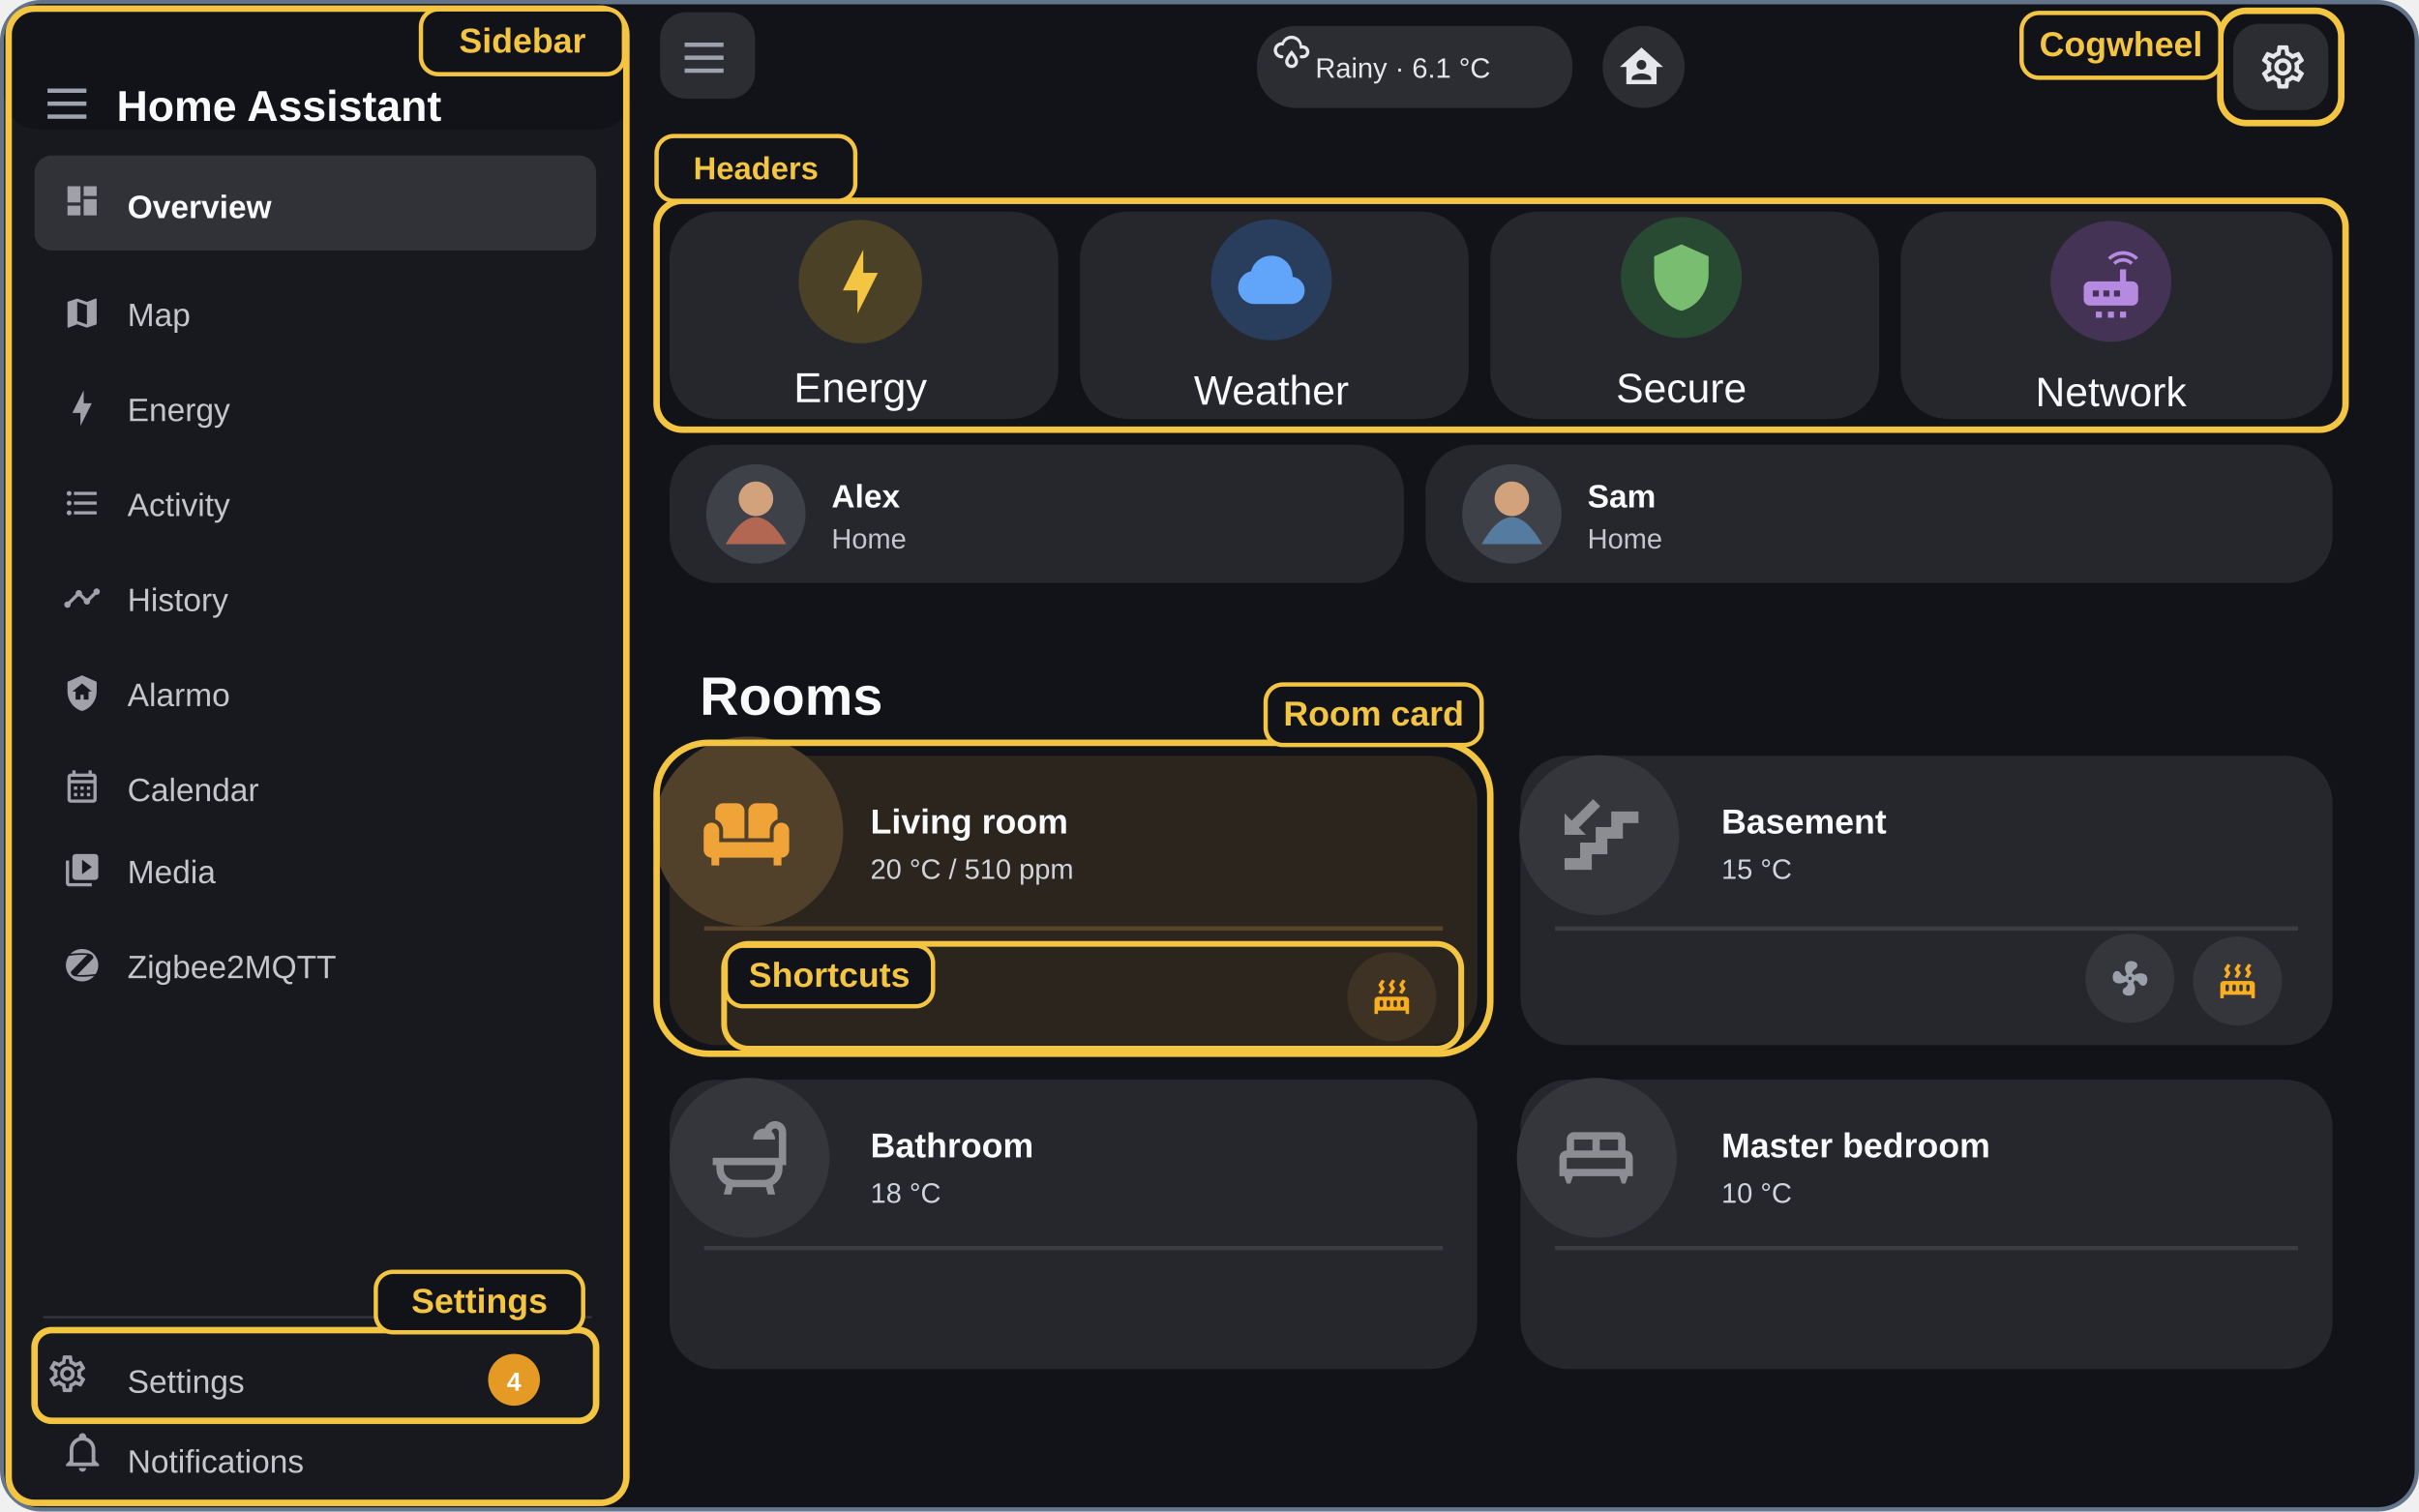
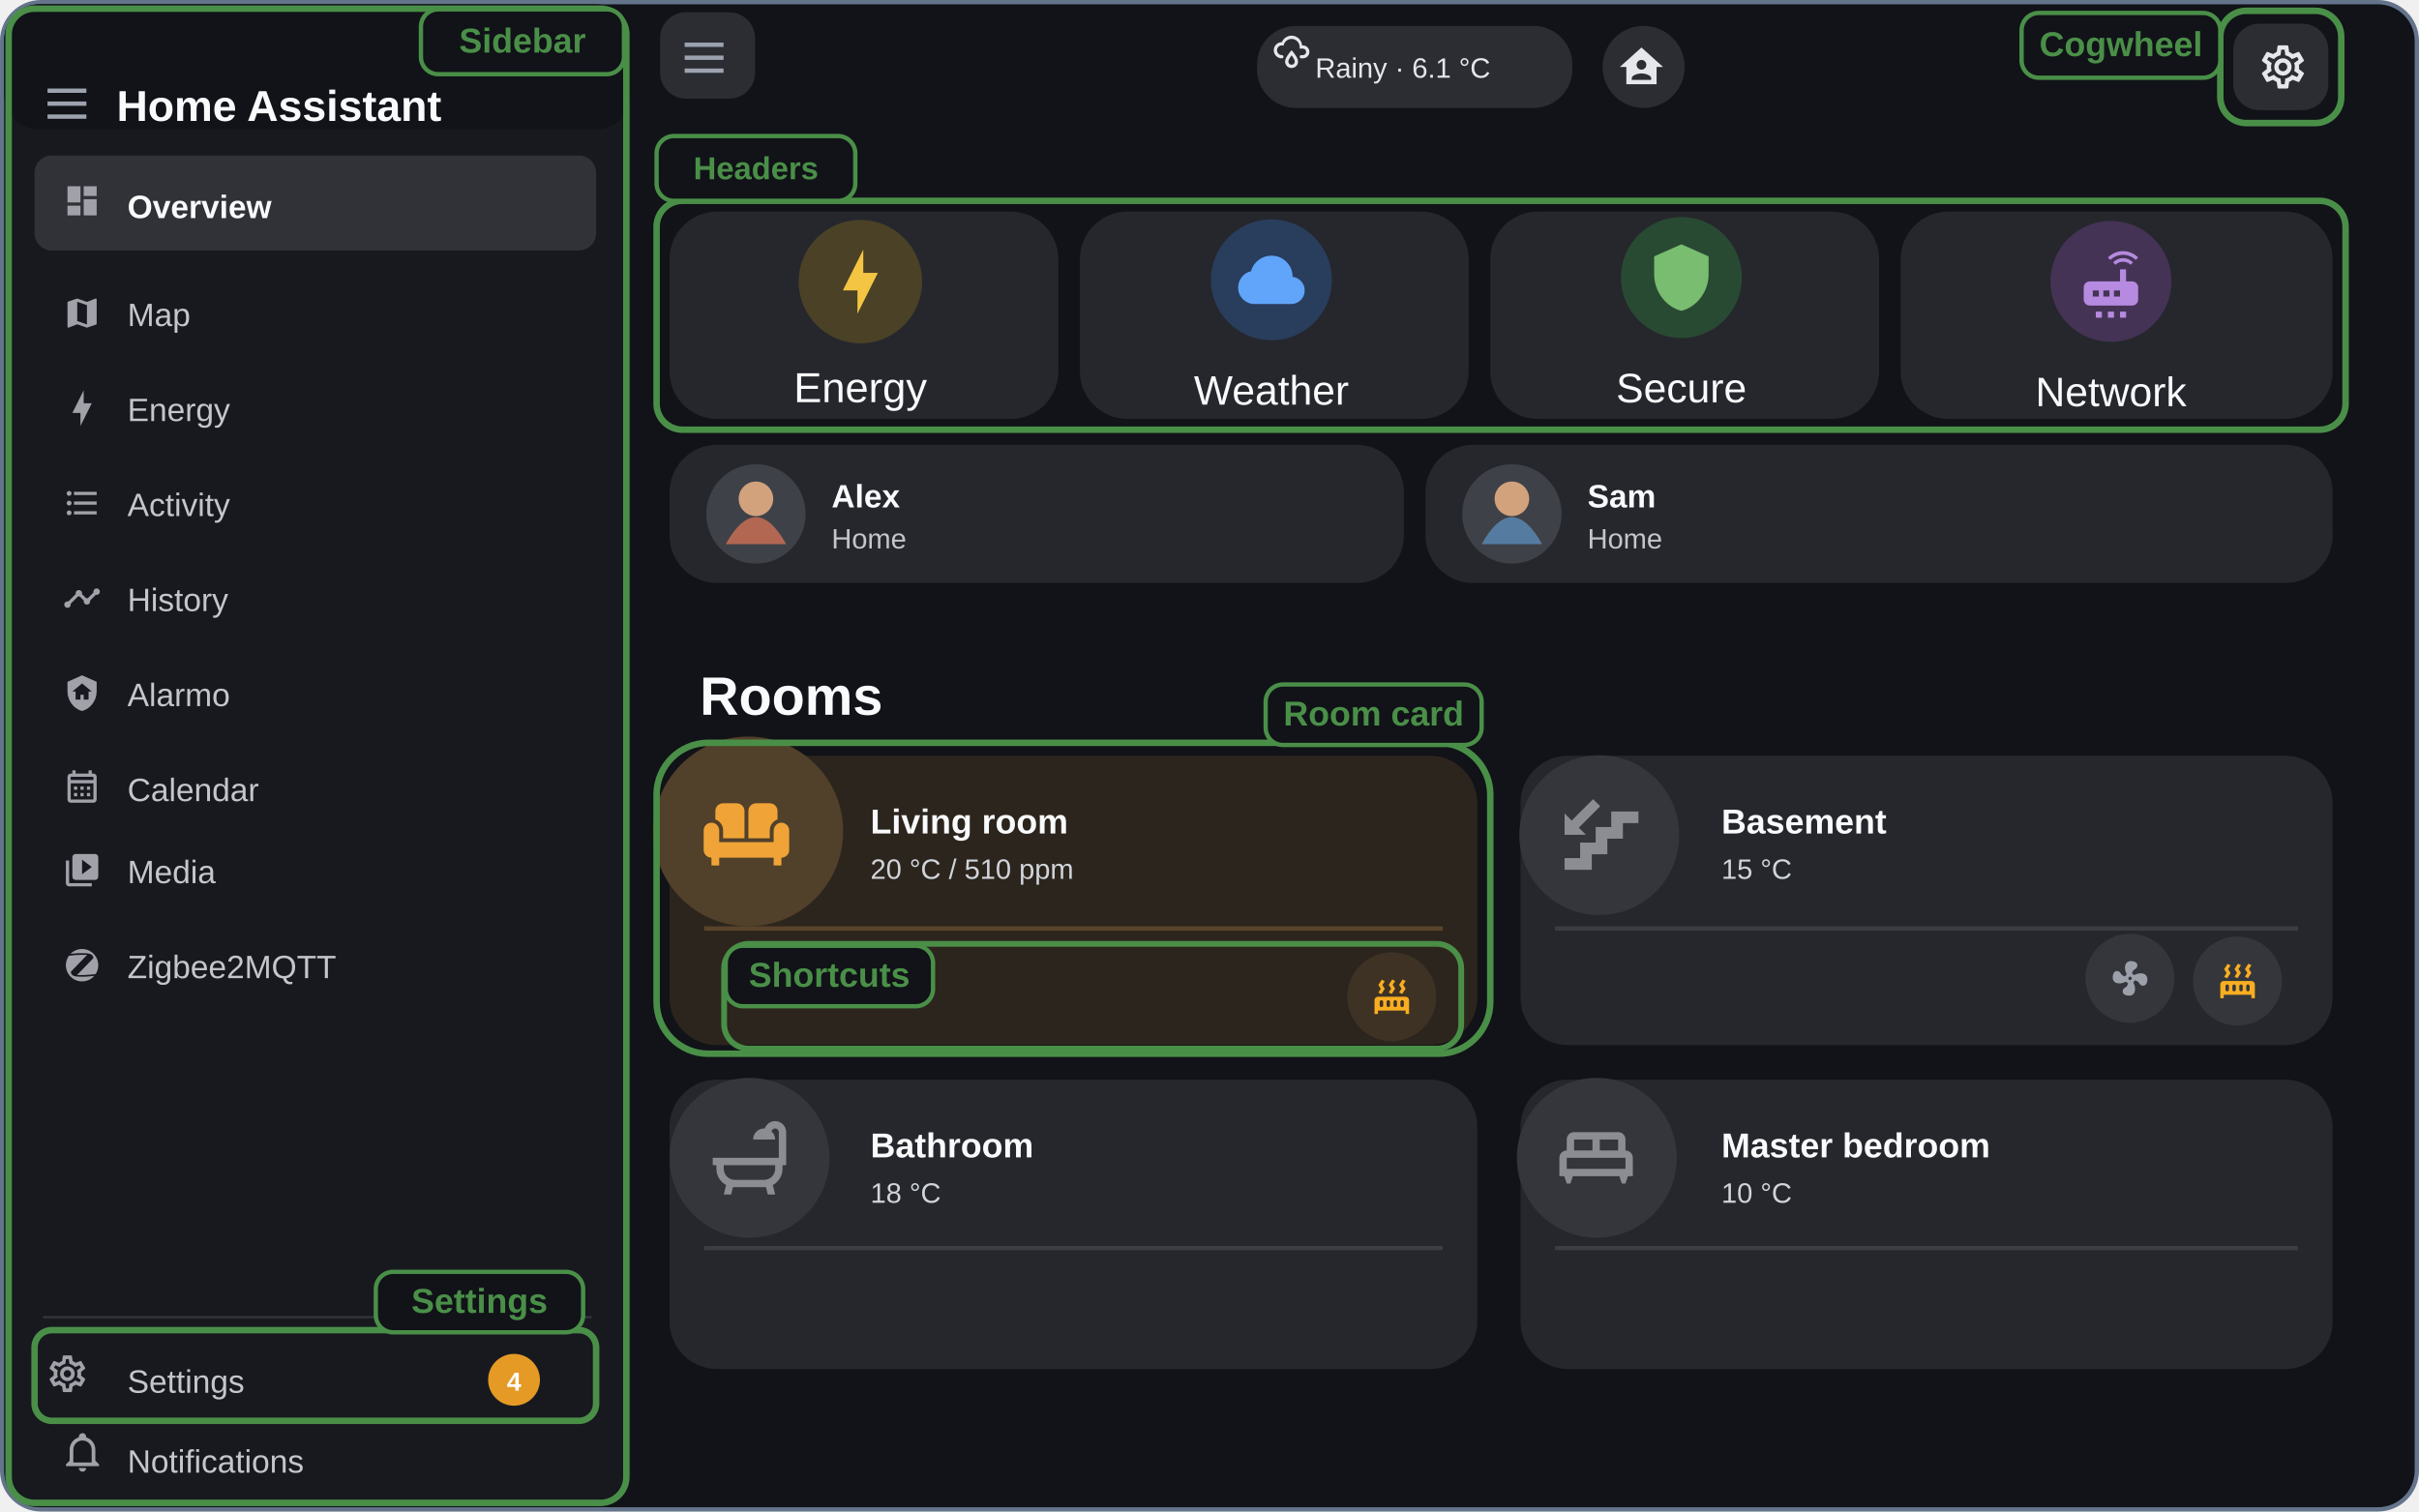
<svg xmlns="http://www.w3.org/2000/svg" width="1120" height="700" viewBox="0 0 1120 700" role="img" aria-labelledby="title description" version="1.1" id="svg75">
  <defs id="defs75" />
  <rect x="1" y="1" width="1118" height="698" rx="18" fill="#111318" stroke="#64748b" stroke-width="2" id="rect1" />
  <rect x="2" y="2" width="290" height="696" rx="16" fill="#17191e" id="rect2" />
  <rect x="2" y="2" width="290" height="58" rx="16" fill="#111318" id="rect3" />
  <path d="M 22,42 H 40 M 22,48 H 40 M 22,54 H 40" stroke="#9ca3af" stroke-width="2" id="path3" />
  <text x="54" y="56" fill="#f8fafc" font-family="Arial, sans-serif" font-size="20px" font-weight="700" id="text3">Home Assistant</text>
  <rect x="16" y="72" width="260" height="44" rx="8" fill="#303238" id="rect4" />
  <path d="M13,3V9H21V3M13,21H21V11H13M3,21H11V15H3M3,13H11V3H3V13Z" transform="translate(29 84) scale(0.75)" fill="#a1a1aa" id="mdi-view-dashboard" />
  <text x="59" y="101" fill="#f8fafc" font-family="Arial, sans-serif" font-size="15" font-weight="700" id="text5">Overview</text>
  <path d="M15,19L9,16.89V5L15,7.11M20.5,3C20.44,3 20.39,3 20.34,3L15,5.1L9,3L3.36,4.9C3.15,4.97 3,5.15 3,5.38V20.5A0.5,0.5 0 0,0 3.5,21C3.55,21 3.61,21 3.66,20.97L9,18.9L15,21L20.64,19.1C20.85,19 21,18.85 21,18.62V3.5A0.5,0.5 0 0,0 20.5,3Z" transform="translate(29 136) scale(0.75)" fill="#a1a1aa" id="mdi-map" />
  <text x="59" y="151" fill="#c4c6cc" font-family="Arial, sans-serif" font-size="15" id="text7">Map</text>
  <path d="M11 15H6L13 1V9H18L11 23V15Z" transform="translate(29 180) scale(0.75)" fill="#a1a1aa" id="mdi-lightning-bolt" />
  <text x="59" y="195" fill="#c4c6cc" font-family="Arial, sans-serif" font-size="15" id="text9">Energy</text>
  <path d="M7,5H21V7H7V5M7,13V11H21V13H7M4,4.5A1.5,1.5 0 0,1 5.5,6A1.5,1.5 0 0,1 4,7.5A1.5,1.5 0 0,1 2.5,6A1.5,1.5 0 0,1 4,4.5M4,10.5A1.5,1.5 0 0,1 5.5,12A1.5,1.5 0 0,1 4,13.5A1.5,1.5 0 0,1 2.5,12A1.5,1.5 0 0,1 4,10.5M7,19V17H21V19H7M4,16.5A1.5,1.5 0 0,1 5.5,18A1.5,1.5 0 0,1 4,19.5A1.5,1.5 0 0,1 2.5,18A1.5,1.5 0 0,1 4,16.5Z" transform="translate(29 224) scale(0.75)" fill="#a1a1aa" id="mdi-format-list-bulleted" />
  <text x="59" y="239" fill="#c4c6cc" font-family="Arial, sans-serif" font-size="15" id="text11">Activity</text>
  <path d="M3,14L3.5,14.07L8.07,9.5C7.89,8.85 8.06,8.11 8.59,7.59C9.37,6.8 10.63,6.8 11.41,7.59C11.94,8.11 12.11,8.85 11.93,9.5L14.5,12.07L15,12C15.18,12 15.35,12 15.5,12.07L19.07,8.5C19,8.35 19,8.18 19,8A2,2 0 0,1 21,6A2,2 0 0,1 23,8A2,2 0 0,1 21,10C20.82,10 20.65,10 20.5,9.93L16.93,13.5C17,13.65 17,13.82 17,14A2,2 0 0,1 15,16A2,2 0 0,1 13,14L13.07,13.5L10.5,10.93C10.18,11 9.82,11 9.5,10.93L4.93,15.5L5,16A2,2 0 0,1 3,18A2,2 0 0,1 1,16A2,2 0 0,1 3,14Z" transform="translate(29 268) scale(0.75)" fill="#a1a1aa" id="mdi-chart-timeline-variant" />
  <text x="59" y="283" fill="#c4c6cc" font-family="Arial, sans-serif" font-size="15" id="text13">History</text>
  <path d="M11,13H13V16H16V11H18L12,6L6,11H8V16H11V13M12,1L21,5V11C21,16.55 17.16,21.74 12,23C6.84,21.74 3,16.55 3,11V5L12,1Z" transform="translate(29 312) scale(0.75)" fill="#a1a1aa" id="mdi-shield-home" />
  <text x="59" y="327" fill="#c4c6cc" font-family="Arial, sans-serif" font-size="15" id="text15">Alarmo</text>
  <path d="M7 11H9V13H7V11M21 5V19C21 20.11 20.11 21 19 21H5C3.89 21 3 20.1 3 19V5C3 3.9 3.9 3 5 3H6V1H8V3H16V1H18V3H19C20.11 3 21 3.9 21 5M5 7H19V5H5V7M19 19V9H5V19H19M15 13V11H17V13H15M11 13V11H13V13H11M7 15H9V17H7V15M15 17V15H17V17H15M11 17V15H13V17H11Z" transform="translate(29 356) scale(0.75)" fill="#a1a1aa" id="mdi-calendar-month-outline" />
  <text x="59" y="371" fill="#c4c6cc" font-family="Arial, sans-serif" font-size="15" id="text17">Calendar</text>
  <path d="M4,6H2V20A2,2 0 0,0 4,22H18V20H4V6M20,2H8A2,2 0 0,0 6,4V16A2,2 0 0,0 8,18H20A2,2 0 0,0 22,16V4A2,2 0 0,0 20,2M12,14.5V5.5L18,10L12,14.5Z" transform="translate(29 394) scale(0.75)" fill="#a1a1aa" id="mdi-play-box-multiple" />
  <text x="59" y="409" fill="#c4c6cc" font-family="Arial, sans-serif" font-size="15px" id="text21">Media</text>
  <path d="M4.06,6.15C3.97,6.17 3.88,6.22 3.8,6.28C2.66,7.9 2,9.87 2,12A10,10 0 0,0 12,22C15,22 17.68,20.68 19.5,18.6L17,18.85C14.25,19.15 11.45,19.19 8.66,18.96C7.95,18.94 7.24,18.76 6.59,18.45C5.73,18.06 5.15,17.23 5.07,16.29C5.06,16.13 5.12,16 5.23,15.87L7.42,13.6L15.03,5.7V5.6H10.84C8.57,5.64 6.31,5.82 4.06,6.15M20.17,17.5C20.26,17.47 20.35,17.44 20.43,17.39C21.42,15.83 22,14 22,12A10,10 0 0,0 12,2C9.22,2 6.7,3.13 4.89,4.97H5.17C8.28,4.57 11.43,4.47 14.56,4.65C15.5,4.64 16.45,4.82 17.33,5.17C18.25,5.53 18.89,6.38 19,7.37C19,7.53 18.93,7.7 18.82,7.82L9.71,17.19L9,17.95V18.06H13.14C15.5,18 17.84,17.81 20.17,17.5Z" transform="translate(29 438) scale(0.75)" fill="#a1a1aa" id="mdi-zigbee" />
  <text x="59" y="453" fill="#c4c6cc" font-family="Arial, sans-serif" font-size="15px" id="text23">Zigbee2MQTT</text>
  <line x1="20" y1="610" x2="274" y2="610" stroke="#34363d" id="line23" />
  <path d="M12,8A4,4 0 0,1 16,12A4,4 0 0,1 12,16A4,4 0 0,1 8,12A4,4 0 0,1 12,8M12,10A2,2 0 0,0 10,12A2,2 0 0,0 12,14A2,2 0 0,0 14,12A2,2 0 0,0 12,10M10,22C9.75,22 9.54,21.82 9.5,21.58L9.13,18.93C8.5,18.68 7.96,18.34 7.44,17.94L4.95,18.95C4.73,19.03 4.46,18.95 4.34,18.73L2.34,15.27C2.21,15.05 2.27,14.78 2.46,14.63L4.57,12.97L4.5,12L4.57,11L2.46,9.37C2.27,9.22 2.21,8.95 2.34,8.73L4.34,5.27C4.46,5.05 4.73,4.96 4.95,5.05L7.44,6.05C7.96,5.66 8.5,5.32 9.13,5.07L9.5,2.42C9.54,2.18 9.75,2 10,2H14C14.25,2 14.46,2.18 14.5,2.42L14.87,5.07C15.5,5.32 16.04,5.66 16.56,6.05L19.05,5.05C19.27,4.96 19.54,5.05 19.66,5.27L21.66,8.73C21.79,8.95 21.73,9.22 21.54,9.37L19.43,11L19.5,12L19.43,13L21.54,14.63C21.73,14.78 21.79,15.05 21.66,15.27L19.66,18.73C19.54,18.95 19.27,19.04 19.05,18.95L16.56,17.95C16.04,18.34 15.5,18.68 14.87,18.93L14.5,21.58C14.46,21.82 14.25,22 14,22H10M11.25,4L10.88,6.61C9.68,6.86 8.62,7.5 7.85,8.39L5.44,7.35L4.69,8.65L6.8,10.2C6.4,11.37 6.4,12.64 6.8,13.8L4.68,15.36L5.43,16.66L7.86,15.62C8.63,16.5 9.68,17.14 10.87,17.38L11.24,20H12.76L13.13,17.39C14.32,17.14 15.37,16.5 16.14,15.62L18.57,16.66L19.32,15.36L17.2,13.81C17.6,12.64 17.6,11.37 17.2,10.2L19.31,8.65L18.56,7.35L16.15,8.39C15.38,7.5 14.32,6.86 13.12,6.62L12.75,4H11.25Z" transform="translate(21 626) scale(0.85)" fill="#a1a1aa" id="mdi-cog-outline" />
  <text x="59" y="645" fill="#c4c6cc" font-family="Arial, sans-serif" font-size="15" id="text25">Settings</text>
  <circle cx="238" cy="639" r="12" fill="#e49a25" id="circle25" />
  <text x="238" y="644" text-anchor="middle" fill="#ffffff" font-family="Arial, sans-serif" font-size="12" font-weight="700" id="text26">4</text>
  <path d="M10 21H14C14 22.1 13.1 23 12 23S10 22.1 10 21M21 19V20H3V19L5 17V11C5 7.9 7 5.2 10 4.3V4C10 2.9 10.9 2 12 2S14 2.9 14 4V4.3C17 5.2 19 7.9 19 11V17L21 19M17 11C17 8.2 14.8 6 12 6S7 8.2 7 11V18H17V11Z" transform="translate(28 662) scale(0.85)" fill="#a1a1aa" id="mdi-bell-outline" />
  <text x="59" y="682" fill="#c4c6cc" font-family="Arial, sans-serif" font-size="15" id="text28">Notifications</text>
  <rect x="582" y="12" width="146" height="38" rx="18" fill="#2b2d33" id="rect28" />
  <path d="M6,14.03A1,1 0 0,1 7,15.03C7,15.58 6.55,16.03 6,16.03C3.24,16.03 1,13.79 1,11.03C1,8.27 3.24,6.03 6,6.03C7,3.68 9.3,2.03 12,2.03C15.43,2.03 18.24,4.69 18.5,8.06L19,8.03A4,4 0 0,1 23,12.03C23,14.23 21.21,16.03 19,16.03H18C17.45,16.03 17,15.58 17,15.03C17,14.47 17.45,14.03 18,14.03H19A2,2 0 0,0 21,12.03A2,2 0 0,0 19,10.03H17V9.03C17,6.27 14.76,4.03 12,4.03C9.5,4.03 7.45,5.84 7.06,8.21C6.73,8.09 6.37,8.03 6,8.03A3,3 0 0,0 3,11.03A3,3 0 0,0 6,14.03M12,14.15C12.18,14.39 12.37,14.66 12.56,14.94C13,15.56 14,17.03 14,18C14,19.11 13.1,20 12,20A2,2 0 0,1 10,18C10,17.03 11,15.56 11.44,14.94C11.63,14.66 11.82,14.4 12,14.15M12,11.03L11.5,11.59C11.5,11.59 10.65,12.55 9.79,13.81C8.93,15.06 8,16.56 8,18A4,4 0 0,0 12,22A4,4 0 0,0 16,18C16,16.56 15.07,15.06 14.21,13.81C13.35,12.55 12.5,11.59 12.5,11.59" transform="translate(589 15) scale(0.75)" fill="#e5e7eb" id="mdi-weather-rainy" />
  <text x="609" y="36" fill="#e5e7eb" font-family="Arial, sans-serif" font-size="13px" id="text29">Rainy · 6.1 °C</text>
  <circle cx="761" cy="31" r="19" fill="#2b2d33" id="circle29" />
  <path d="M12,3L2,12H5V20H19V12H22L12,3M12,8.75A2.25,2.25 0 0,1 14.25,11A2.25,2.25 0 0,1 12,13.25A2.25,2.25 0 0,1 9.75,11A2.25,2.25 0 0,1 12,8.75M12,15C13.5,15 16.5,15.75 16.5,17.25V18H7.5V17.25C7.5,15.75 10.5,15 12,15Z" transform="translate(748 19)" fill="#e5e7eb" id="mdi-home-account" />
  <rect x="1034" y="11" width="44" height="40" rx="12" fill="#2b2d33" id="rect31" />
  <rect x="305.613" y="5.688" width="44" height="40" rx="12" fill="#2b2d33" id="rect31-7" />
  <path d="M12,8A4,4 0 0,1 16,12A4,4 0 0,1 12,16A4,4 0 0,1 8,12A4,4 0 0,1 12,8M12,10A2,2 0 0,0 10,12A2,2 0 0,0 12,14A2,2 0 0,0 14,12A2,2 0 0,0 12,10M10,22C9.75,22 9.54,21.82 9.5,21.58L9.13,18.93C8.5,18.68 7.96,18.34 7.44,17.94L4.95,18.95C4.73,19.03 4.46,18.95 4.34,18.73L2.34,15.27C2.21,15.05 2.27,14.78 2.46,14.63L4.57,12.97L4.5,12L4.57,11L2.46,9.37C2.27,9.22 2.21,8.95 2.34,8.73L4.34,5.27C4.46,5.05 4.73,4.96 4.95,5.05L7.44,6.05C7.96,5.66 8.5,5.32 9.13,5.07L9.5,2.42C9.54,2.18 9.75,2 10,2H14C14.25,2 14.46,2.18 14.5,2.42L14.87,5.07C15.5,5.32 16.04,5.66 16.56,6.05L19.05,5.05C19.27,4.96 19.54,5.05 19.66,5.27L21.66,8.73C21.79,8.95 21.73,9.22 21.54,9.37L19.43,11L19.5,12L19.43,13L21.54,14.63C21.73,14.78 21.79,15.05 21.66,15.27L19.66,18.73C19.54,18.95 19.27,19.04 19.05,18.95L16.56,17.95C16.04,18.34 15.5,18.68 14.87,18.93L14.5,21.58C14.46,21.82 14.25,22 14,22H10M11.25,4L10.88,6.61C9.68,6.86 8.62,7.5 7.85,8.39L5.44,7.35L4.69,8.65L6.8,10.2C6.4,11.37 6.4,12.64 6.8,13.8L4.68,15.36L5.43,16.66L7.86,15.62C8.63,16.5 9.68,17.14 10.87,17.38L11.24,20H12.76L13.13,17.39C14.32,17.14 15.37,16.5 16.14,15.62L18.57,16.66L19.32,15.36L17.2,13.81C17.6,12.64 17.6,11.37 17.2,10.2L19.31,8.65L18.56,7.35L16.15,8.39C15.38,7.5 14.32,6.86 13.12,6.62L12.75,4H11.25Z" transform="translate(1045 19)" fill="#e5e7eb" id="mdi-cog-outline-header" />
  <rect x="310" y="98" width="180" height="96" rx="22" fill="#25272d" id="rect32" />
  <circle cx="398.35" cy="130.428" r="28.566" fill="#4a4126" id="circle32" style="stroke-width:1.298" />
  <path d="M11 15H6L13 1V9H18L11 23V15Z" transform="translate(382.1503 114.2282) scale(1.35)" fill="#f4c542" id="path33" />
  <text x="398.35" y="186.261" text-anchor="middle" fill="#f8fafc" font-family="Arial, sans-serif" font-size="19.477px" id="text34" style="stroke-width:1.298">Energy</text>
  <rect x="500" y="98" width="180" height="96" rx="22" fill="#25272d" id="rect34" />
  <circle cx="588.67" cy="129.604" r="27.987" fill="#293d5d" id="circle34" style="stroke-width:1.272" />
  <path d="M6.5 20Q4.22 20 2.61 18.43 1 16.85 1 14.58 1 12.63 2.17 11.1 3.35 9.57 5.25 9.15 5.88 6.85 7.75 5.43 9.63 4 12 4 14.93 4 16.96 6.04 19 8.07 19 11 20.73 11.2 21.86 12.5 23 13.78 23 15.5 23 17.38 21.69 18.69 20.38 20 18.5 20Z" transform="translate(571.8702 112.8044) scale(1.4)" fill="#60a5fa" id="path35" />
  <text x="588.67" y="187.394" text-anchor="middle" fill="#f8fafc" font-family="Arial, sans-serif" font-size="19.082px" id="text36" style="stroke-width:1.272">Weather</text>
  <rect x="690" y="98" width="180" height="96" rx="22" fill="#25272d" id="rect36" />
  <circle cx="778.478" cy="128.539" r="27.984" fill="#294a32" id="circle36" style="stroke-width:1.272" />
  <path d="M12,1L3,5V11C3,16.55 6.84,21.74 12,23C17.16,21.74 21,16.55 21,11V5L12,1Z" transform="translate(761.678 111.7394) scale(1.4)" fill="#79bd70" id="path37" />
  <text x="778.478" y="186.323" text-anchor="middle" fill="#f8fafc" font-family="Arial, sans-serif" font-size="19.08px" id="text38" style="stroke-width:1.272">Secure</text>
  <rect x="880" y="98" width="200" height="96" rx="22" fill="#25272d" id="rect38" />
  <circle cx="977.372" cy="130.312" r="27.987" fill="#443355" id="circle38" style="stroke-width:1.272" />
  <path d="M20.2,4.9C19,3.8 17.5,3.2 16,3.2C14.5,3.2 13,3.8 11.8,4.9L11,4.1C12.4,2.7 14.2,2 16,2C17.8,2 19.6,2.7 21,4.1L20.2,4.9M19.3,5.7L18.5,6.5C17.8,5.8 16.9,5.5 16,5.5C15.1,5.5 14.2,5.8 13.5,6.5L12.7,5.7C13.6,4.8 14.8,4.3 16,4.3C17.2,4.3 18.4,4.8 19.3,5.7M19,12A2,2 0 0,1 21,14V18A2,2 0 0,1 19,20H5A2,2 0 0,1 3,18V14A2,2 0 0,1 5,12H15V8H17V12H19M8,17V15H6V17H8M11.5,17V15H9.5V17H11.5M15,17V15H13V17H15M7,22H9V24H7V22M11,22H13V24H11V22M15,22H17V24H15V22Z" transform="translate(960.572 113.5123) scale(1.4)" fill="#b68ae0" id="path39" />
  <text x="977.372" y="188.102" text-anchor="middle" fill="#f8fafc" font-family="Arial, sans-serif" font-size="19.082px" id="text40" style="stroke-width:1.272">Network</text>
  <rect x="310" y="206" width="340" height="64" rx="22" fill="#25272d" id="rect40" />
  <circle cx="350" cy="238" r="23" fill="#3f4148" id="circle40" />
  <circle cx="350" cy="231" r="8" fill="#d2a27d" id="circle41" />
  <path d="m 336,252 c 9.333,-16.667 18.667,-16.667 28,0" fill="#b26753" id="path41" />
  <text x="385" y="235" fill="#f8fafc" font-family="Arial, sans-serif" font-size="15px" font-weight="700" id="text41">Alex</text>
  <text x="385" y="254" fill="#c4c6cc" font-family="Arial, sans-serif" font-size="13px" id="text42">Home</text>
  <rect x="660" y="206" width="420" height="64" rx="22" fill="#25272d" id="rect42" />
  <circle cx="700" cy="238" r="23" fill="#3f4148" id="circle42" />
  <circle cx="700" cy="231" r="8" fill="#d2a27d" id="circle43" />
  <path d="m 686,252 c 9.333,-16.667 18.667,-16.667 28,0" fill="#557ca0" id="path43" />
  <text x="735" y="235" fill="#f8fafc" font-family="Arial, sans-serif" font-size="15px" font-weight="700" id="text43">Sam</text>
  <text x="735" y="254" fill="#c4c6cc" font-family="Arial, sans-serif" font-size="13px" id="text44">Home</text>
  <text x="324" y="331" fill="#f8fafc" font-family="Arial, sans-serif" font-size="25px" font-weight="700" id="text45">Rooms</text>
  <rect x="310" y="350" width="374" height="134" rx="22" fill="#2c251d" id="rect45" />
  <circle cx="346.458" cy="385.035" r="43.925" fill="#51402a" id="circle45" style="stroke-width:1.187" />
  <path d="M12.5 7C12.5 5.89 13.39 5 14.5 5H18C19.1 5 20 5.9 20 7V9.16C18.84 9.57 18 10.67 18 11.97V14H12.5V7M6 11.96V14H11.5V7C11.5 5.89 10.61 5 9.5 5H6C4.9 5 4 5.9 4 7V9.15C5.16 9.56 6 10.67 6 11.96M20.66 10.03C19.68 10.19 19 11.12 19 12.12V15H5V12C5 10.9 4.11 10 3 10S1 10.9 1 12V17C1 18.1 1.9 19 3 19V21H5V19H19V21H21V19C22.1 19 23 18.1 23 17V12C23 10.79 21.91 9.82 20.66 10.03Z" transform="translate(324 363) scale(1.8)" fill="#f0a437" id="mdi-sofa" />
  <text x="403" y="386" fill="#f8fafc" font-family="Arial, sans-serif" font-size="16px" font-weight="700" id="text47">Living room</text>
  <text x="403" y="407" fill="#d1d5db" font-family="Arial, sans-serif" font-size="13px" id="text48">20 °C / 510 ppm</text>
  <line x1="326" y1="430" x2="668" y2="430" stroke="#59432a" stroke-width="2" id="line48" />
  <circle cx="644.401" cy="461.599" r="20.6" fill="#3d3224" id="circle48" style="stroke-width:1.373" />
  <path d="M7.95,3L6.53,5.19L7.95,7.4L7.94,7.4L5.95,10.5L4.22,9.6L5.64,7.39L4.22,5.19L6.22,2.09L7.95,3M13.95,2.89L12.53,5.1L13.95,7.3L13.94,7.31L11.95,10.4L10.22,9.5L11.64,7.3L10.22,5.1L12.22,2L13.95,2.89M20,2.89L18.56,5.1L20,7.3V7.31L18,10.4L16.25,9.5L17.67,7.3L16.25,5.1L18.25,2L20,2.89M2,22V14A2,2 0 0,1 4,12H20A2,2 0 0,1 22,14V22H20V20H4V22H2M6,14A1,1 0 0,0 5,15V17A1,1 0 0,0 6,18A1,1 0 0,0 7,17V15A1,1 0 0,0 6,14M10,14A1,1 0 0,0 9,15V17A1,1 0 0,0 10,18A1,1 0 0,0 11,17V15A1,1 0 0,0 10,14M14,14A1,1 0 0,0 13,15V17A1,1 0 0,0 14,18A1,1 0 0,0 15,17V15A1,1 0 0,0 14,14M18,14A1,1 0 0,0 17,15V17A1,1 0 0,0 18,18A1,1 0 0,0 19,17V15A1,1 0 0,0 18,14Z" transform="translate(634.8 452) scale(0.8)" fill="#f9ad21" id="mdi-radiator-room" />
  <rect x="704" y="350" width="376" height="134" rx="22" fill="#25272d" id="rect48" />
  <circle cx="740.458" cy="386.767" r="37" fill="#34363c" id="circle49" />
  <path d="M15 6H22V9H18V13H14V17H10V21H3V18H7V14H11V10H15V6M4.83 8.34L10.34 2.83L12.17 4.66L6.66 10.17L8.5 12H3V6.5L4.83 8.34Z" transform="translate(719 365) scale(1.8)" fill="#8b8d93" id="mdi-stairs-down" />
  <text x="797" y="386" fill="#f8fafc" font-family="Arial, sans-serif" font-size="16px" font-weight="700" id="text50">Basement</text>
  <text x="797" y="407" fill="#d1d5db" font-family="Arial, sans-serif" font-size="13px" id="text51">15 °C</text>
  <line x1="720" y1="430" x2="1064" y2="430" stroke="#3b3d43" stroke-width="2" id="line51" />
  <rect x="310" y="500" width="374" height="134" rx="22" fill="#25272d" id="rect52" />
  <circle cx="347.035" cy="536.19" r="37" fill="#34363c" id="circle52" />
  <path d="M21,14V15C21,16.91 19.93,18.57 18.35,19.41L19,22H17L16.5,20C16.33,20 16.17,20 16,20H8C7.83,20 7.67,20 7.5,20L7,22H5L5.65,19.41C4.07,18.57 3,16.91 3,15V14H2V12H20V5A1,1 0 0,0 19,4C18.5,4 18.12,4.34 18,4.79C18.63,5.33 19,6.13 19,7H13A3,3 0 0,1 16,4C16.06,4 16.11,4 16.17,4C16.58,2.84 17.69,2 19,2A3,3 0 0,1 22,5V14H21M19,14H5V15A3,3 0 0,0 8,18H16A3,3 0 0,0 19,15V14Z" transform="translate(326.6 515.8) scale(1.7)" fill="#8b8d93" id="mdi-shower" />
  <text x="403" y="536" fill="#f8fafc" font-family="Arial, sans-serif" font-size="16px" font-weight="700" id="text54">Bathroom</text>
  <text x="403" y="557" fill="#d1d5db" font-family="Arial, sans-serif" font-size="13px" id="text55">18 °C</text>
  <line x1="326" y1="578" x2="668" y2="578" stroke="#3b3d43" stroke-width="2" id="line55" />
  <rect x="704" y="500" width="376" height="134" rx="22" fill="#25272d" id="rect56" />
  <circle cx="739.304" cy="536.19" r="37" fill="#34363c" id="circle56" />
  <path d="M20 10V7A2 2 0 0 0 18 5H6A2 2 0 0 0 4 7V10A2 2 0 0 0 2 12V17H3.33L4 19H5L5.67 17H18.33L19 19H20L20.67 17H22V12A2 2 0 0 0 20 10M13 7H18V10H13M6 7H11V10H6M20 15H4V12H20Z" transform="translate(718.6 515.8) scale(1.7)" fill="#8b8d93" id="mdi-bed-king-outline" />
  <text x="797" y="536" fill="#f8fafc" font-family="Arial, sans-serif" font-size="16px" font-weight="700" id="text58">Master bedroom</text>
  <text x="797" y="557" fill="#d1d5db" font-family="Arial, sans-serif" font-size="13px" id="text59">10 °C</text>
  <line x1="720" y1="578" x2="1064" y2="578" stroke="#3b3d43" stroke-width="2" id="line59" />
-   <rect x="4" y="4" width="286" height="692" rx="12" fill="none" stroke="#f4c542" stroke-width="3" id="rect64" />
-   <rect x="194.895" y="4.35" width="94" height="30" rx="8" fill="#111318" stroke="#f4c542" stroke-width="2" id="rect65" />
-   <text x="241.895" y="24.35" text-anchor="middle" fill="#f4c542" font-family="Arial, sans-serif" font-size="13" font-weight="700" id="text65" style="font-size:16px">Sidebar</text>
-   <rect x="16" y="616" width="260" height="42" rx="8" fill="none" stroke="#f4c542" stroke-width="3" id="rect66" />
-   <rect x="174" y="589" width="96" height="28" rx="8" fill="#111318" stroke="#f4c542" stroke-width="2" id="rect67" />
-   <text x="222" y="608" text-anchor="middle" fill="#f4c542" font-family="Arial, sans-serif" font-size="13" font-weight="700" id="text67" style="font-size:16px">Settings</text>
-   <rect x="304" y="93" width="782" height="106" rx="12" fill="none" stroke="#f4c542" stroke-width="3" id="rect68" />
-   <rect x="304" y="63" width="92" height="30" rx="8" fill="#111318" stroke="#f4c542" stroke-width="2" id="rect69" />
-   <text x="350" y="83" text-anchor="middle" fill="#f4c542" font-family="Arial, sans-serif" font-size="13" font-weight="700" id="text69" style="font-size:14.667px">Headers</text>
-   <rect x="1028" y="5" width="56" height="52" rx="12" fill="none" stroke="#f4c542" stroke-width="3" id="rect70" />
-   <rect x="936" y="6" width="92" height="30" rx="8" fill="#111318" stroke="#f4c542" stroke-width="2" id="rect71" />
-   <text x="982" y="26" text-anchor="middle" fill="#f4c542" font-family="Arial, sans-serif" font-size="13px" font-weight="700" id="text71" style="font-size:16px">Cogwheel</text>
-   <rect x="304" y="344" width="386" height="144" rx="24" fill="none" stroke="#f4c542" stroke-width="3" id="rect72" />
-   <rect x="586" y="317" width="100" height="28" rx="8" fill="#111318" stroke="#f4c542" stroke-width="2" id="rect73" />
-   <text x="636" y="336" text-anchor="middle" fill="#f4c542" font-family="Arial, sans-serif" font-size="13px" font-weight="700" id="text73" style="font-size:16px">Room card</text>
-   <rect x="335.267" y="437.109" width="341.285" height="48.518" rx="11.376" fill="none" stroke="#f4c542" stroke-width="2.672" id="rect74" />
-   <rect x="336" y="438" width="96" height="28" rx="8" fill="#111318" stroke="#f4c542" stroke-width="2" id="rect75" />
-   <text x="384" y="457" text-anchor="middle" fill="#f4c542" font-family="Arial, sans-serif" font-size="13" font-weight="700" id="text75" style="font-size:16px">Shortcuts</text>
+   <rect x="4" y="4" width="286" height="692" rx="12" fill="none" stroke="#4a8f48" stroke-width="3" id="rect64" />
+   <rect x="194.895" y="4.35" width="94" height="30" rx="8" fill="#111318" stroke="#4a8f48" stroke-width="2" id="rect65" />
+   <text x="241.895" y="24.35" text-anchor="middle" fill="#4a8f48" font-family="Arial, sans-serif" font-size="13" font-weight="700" id="text65" style="font-size:16px">Sidebar</text>
+   <rect x="16" y="616" width="260" height="42" rx="8" fill="none" stroke="#4a8f48" stroke-width="3" id="rect66" />
+   <rect x="174" y="589" width="96" height="28" rx="8" fill="#111318" stroke="#4a8f48" stroke-width="2" id="rect67" />
+   <text x="222" y="608" text-anchor="middle" fill="#4a8f48" font-family="Arial, sans-serif" font-size="13" font-weight="700" id="text67" style="font-size:16px">Settings</text>
+   <rect x="304" y="93" width="782" height="106" rx="12" fill="none" stroke="#4a8f48" stroke-width="3" id="rect68" />
+   <rect x="304" y="63" width="92" height="30" rx="8" fill="#111318" stroke="#4a8f48" stroke-width="2" id="rect69" />
+   <text x="350" y="83" text-anchor="middle" fill="#4a8f48" font-family="Arial, sans-serif" font-size="13" font-weight="700" id="text69" style="font-size:14.667px">Headers</text>
+   <rect x="1028" y="5" width="56" height="52" rx="12" fill="none" stroke="#4a8f48" stroke-width="3" id="rect70" />
+   <rect x="936" y="6" width="92" height="30" rx="8" fill="#111318" stroke="#4a8f48" stroke-width="2" id="rect71" />
+   <text x="982" y="26" text-anchor="middle" fill="#4a8f48" font-family="Arial, sans-serif" font-size="13px" font-weight="700" id="text71" style="font-size:16px">Cogwheel</text>
+   <rect x="304" y="344" width="386" height="144" rx="24" fill="none" stroke="#4a8f48" stroke-width="3" id="rect72" />
+   <rect x="586" y="317" width="100" height="28" rx="8" fill="#111318" stroke="#4a8f48" stroke-width="2" id="rect73" />
+   <text x="636" y="336" text-anchor="middle" fill="#4a8f48" font-family="Arial, sans-serif" font-size="13px" font-weight="700" id="text73" style="font-size:16px">Room card</text>
+   <rect x="335.267" y="437.109" width="341.285" height="48.518" rx="11.376" fill="none" stroke="#4a8f48" stroke-width="2.672" id="rect74" />
+   <rect x="336" y="438" width="96" height="28" rx="8" fill="#111318" stroke="#4a8f48" stroke-width="2" id="rect75" />
+   <text x="384" y="457" text-anchor="middle" fill="#4a8f48" font-family="Arial, sans-serif" font-size="13" font-weight="700" id="text75" style="font-size:16px">Shortcuts</text>
  <circle cx="1035.974" cy="454.329" r="20.6" fill="#3d3224" id="circle48-5" style="fill:#34363c;fill-opacity:1;stroke-width:1.373" />
  <circle cx="986.171" cy="453.062" r="20.6" fill="#3d3224" id="circle48-5-1" style="fill:#34363c;fill-opacity:1;stroke-width:1.373" />
  <path d="M7.95,3L6.53,5.19L7.95,7.4L7.94,7.4L5.95,10.5L4.22,9.6L5.64,7.39L4.22,5.19L6.22,2.09L7.95,3M13.95,2.89L12.53,5.1L13.95,7.3L13.94,7.31L11.95,10.4L10.22,9.5L11.64,7.3L10.22,5.1L12.22,2L13.95,2.89M20,2.89L18.56,5.1L20,7.3V7.31L18,10.4L16.25,9.5L17.67,7.3L16.25,5.1L18.25,2L20,2.89M2,22V14A2,2 0 0,1 4,12H20A2,2 0 0,1 22,14V22H20V20H4V22H2M6,14A1,1 0 0,0 5,15V17A1,1 0 0,0 6,18A1,1 0 0,0 7,17V15A1,1 0 0,0 6,14M10,14A1,1 0 0,0 9,15V17A1,1 0 0,0 10,18A1,1 0 0,0 11,17V15A1,1 0 0,0 10,14M14,14A1,1 0 0,0 13,15V17A1,1 0 0,0 14,18A1,1 0 0,0 15,17V15A1,1 0 0,0 14,14M18,14A1,1 0 0,0 17,15V17A1,1 0 0,0 18,18A1,1 0 0,0 19,17V15A1,1 0 0,0 18,14Z" transform="translate(1026.4 444.7) scale(0.8)" fill="#f9ad21" id="mdi-radiator-shortcut" />
  <path d="M12,11A1,1 0 0,0 11,12A1,1 0 0,0 12,13A1,1 0 0,0 13,12A1,1 0 0,0 12,11M12.5,2C17,2 17.11,5.57 14.75,6.75C13.76,7.24 13.32,8.29 13.13,9.22C13.61,9.42 14.03,9.73 14.35,10.13C18.05,8.13 22.03,8.92 22.03,12.5C22.03,17 18.46,17.1 17.28,14.73C16.78,13.74 15.72,13.3 14.79,13.11C14.59,13.59 14.28,14 13.88,14.34C15.87,18.03 15.08,22 11.5,22C7,22 6.91,18.42 9.27,17.24C10.25,16.75 10.69,15.71 10.89,14.79C10.4,14.59 9.97,14.27 9.65,13.87C5.96,15.85 2,15.07 2,11.5C2,7 5.56,6.89 6.74,9.26C7.24,10.25 8.29,10.68 9.22,10.87C9.41,10.39 9.73,9.97 10.14,9.65C8.15,5.96 8.94,2 12.5,2Z" transform="translate(976.6 443.5) scale(0.8)" fill="#9ca0aa" id="mdi-fan" />
  <path d="m 316.999,20.723 h 18 m -18,6 h 18 m -18,6 h 18" stroke="#9ca3af" stroke-width="2" id="path3-5" />
</svg>
